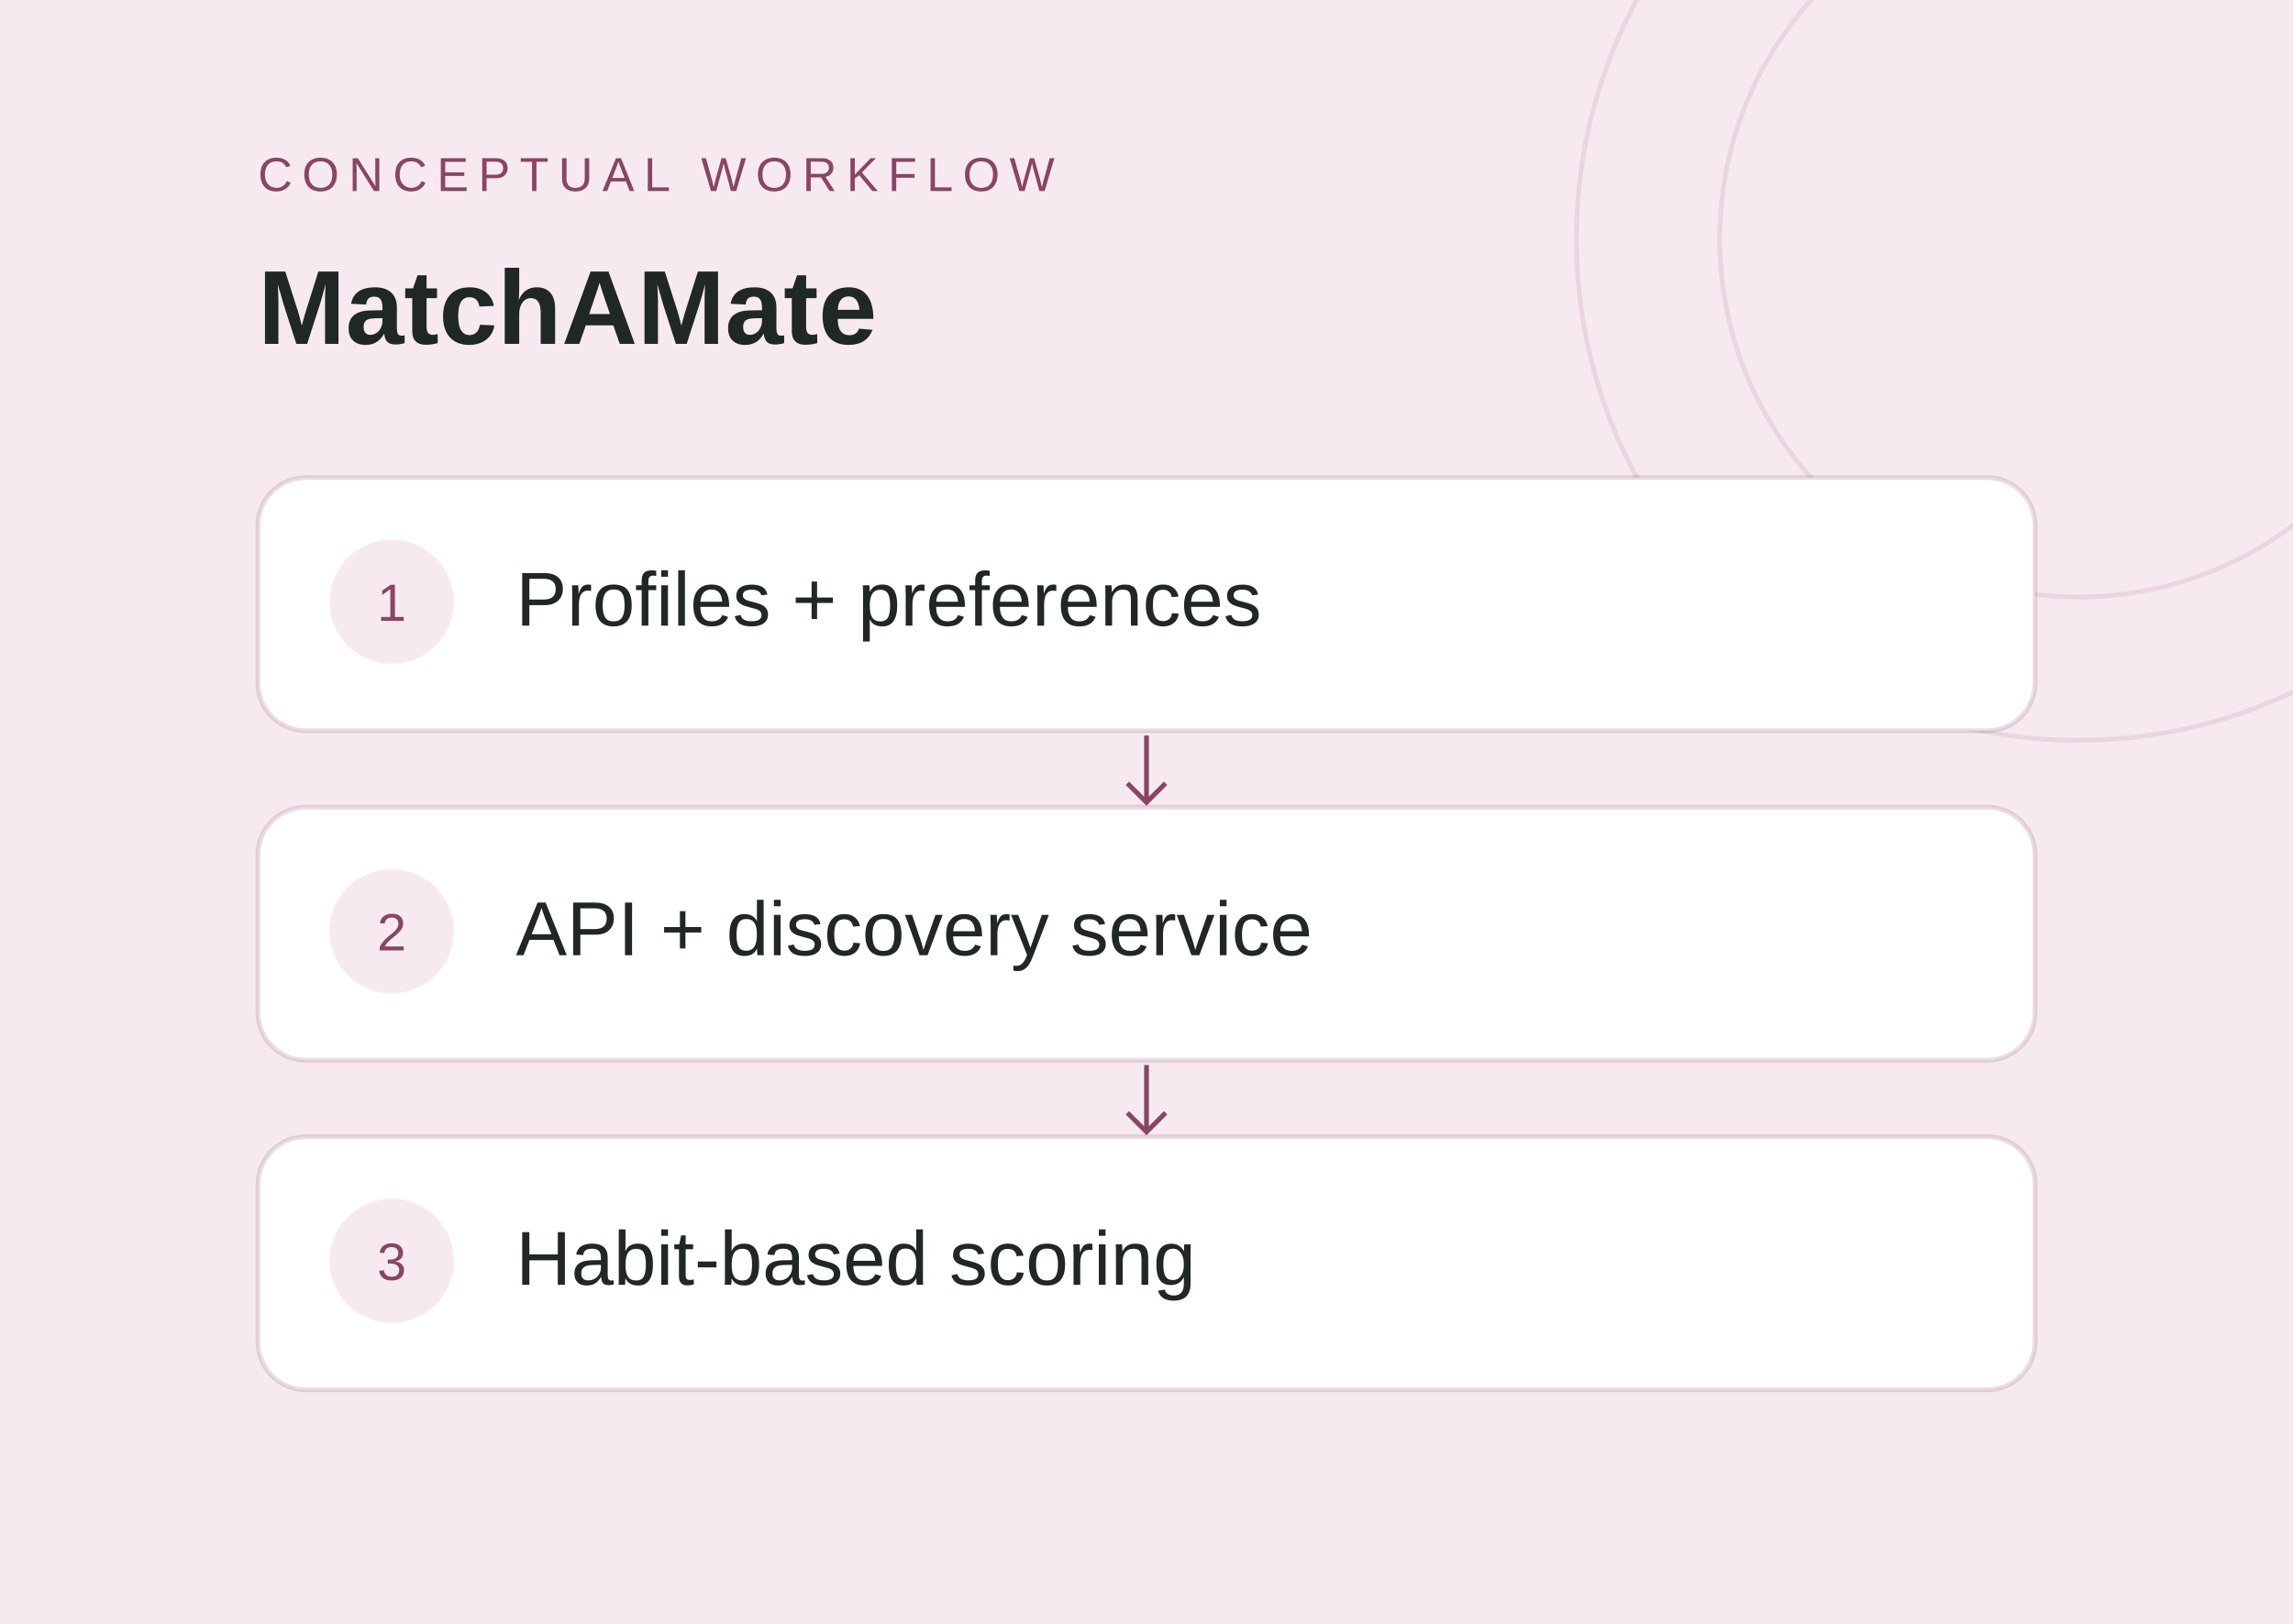
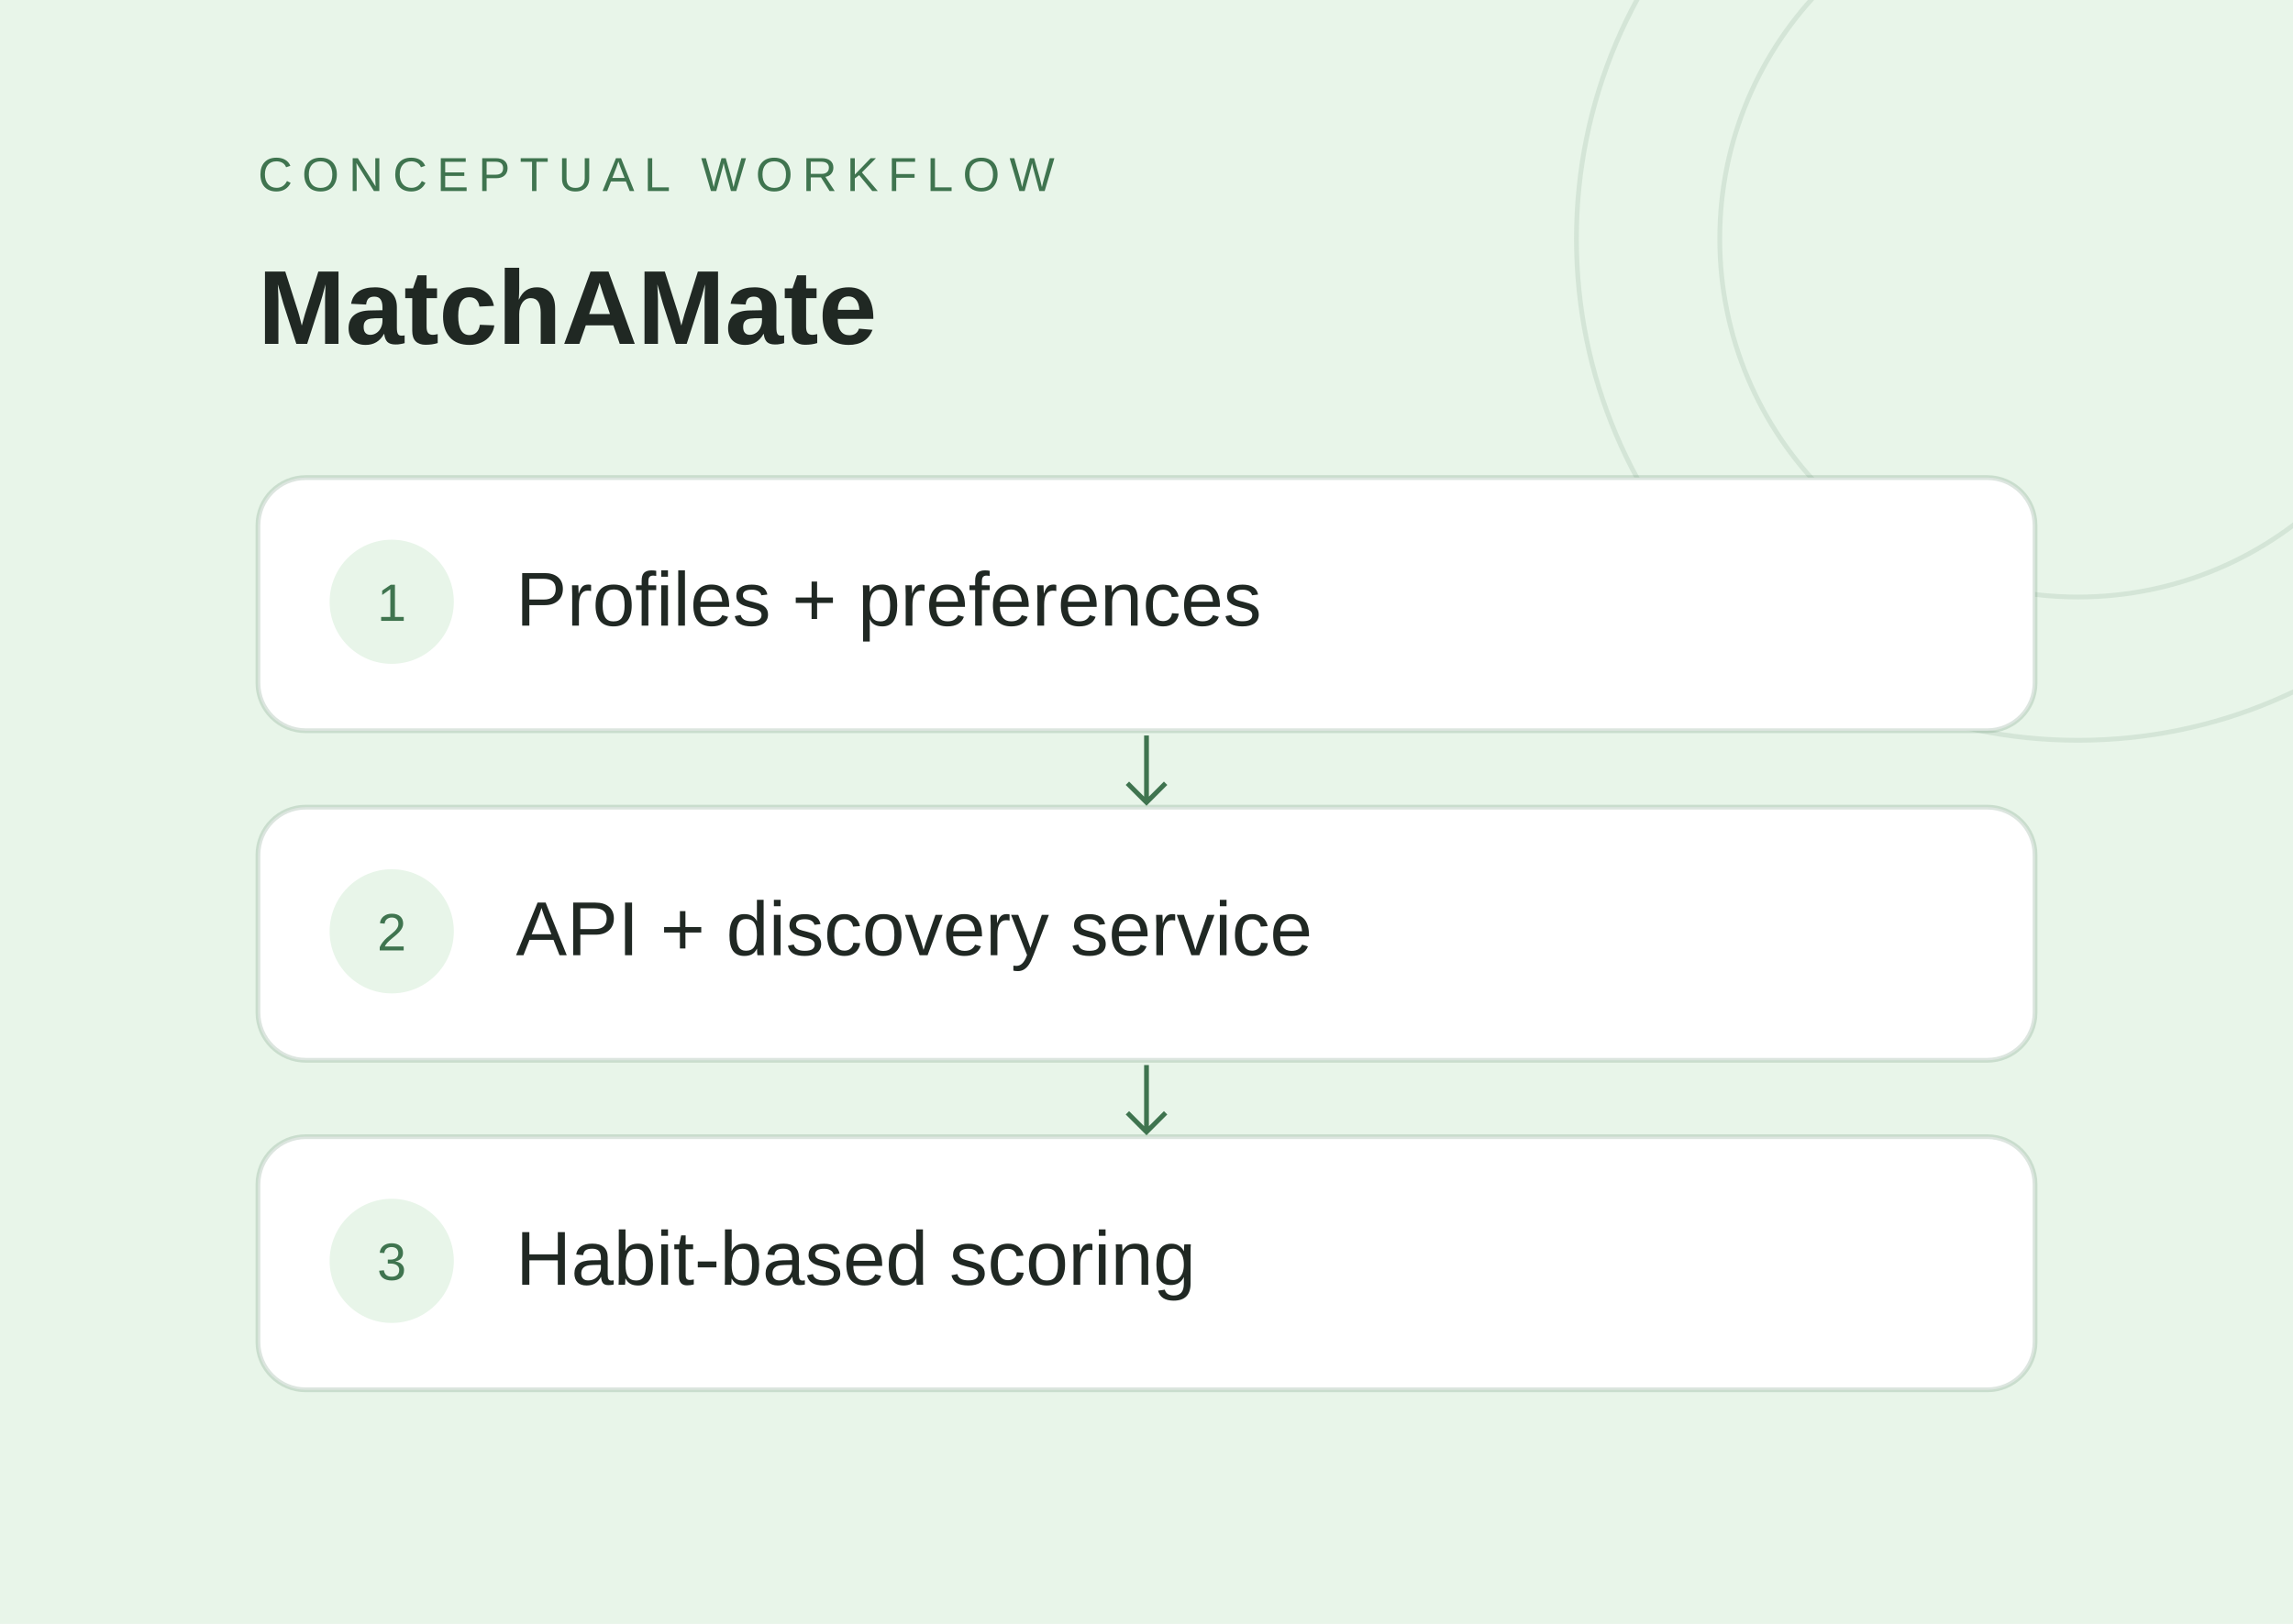
<svg xmlns="http://www.w3.org/2000/svg" viewBox="0 0 480 340" role="img" aria-labelledby="title desc">
-   <rect width="480" height="340" fill="#f6eaf0" />
-   <circle cx="435" cy="50" r="105" fill="none" stroke="#8a4564" stroke-opacity=".12" />
-   <circle cx="435" cy="50" r="75" fill="none" stroke="#8a4564" stroke-opacity=".12" />
+   <rect width="480" height="340" fill="#e8f5e9" />
+   <circle cx="435" cy="50" r="105" fill="none" stroke="#3f744f" stroke-opacity=".12" />
+   <circle cx="435" cy="50" r="75" fill="none" stroke="#3f744f" stroke-opacity=".12" />
  <g font-family="Arial, sans-serif">
-     <text x="54" y="40" font-size="10" letter-spacing="2" fill="#8a4564">CONCEPTUAL WORKFLOW</text>
+     <text x="54" y="40" font-size="10" letter-spacing="2" fill="#3f744f">CONCEPTUAL WORKFLOW</text>
    <text x="54" y="72" font-size="22" font-weight="600" fill="#202823">MatchAMate</text>
-     <rect x="54" y="100" width="372" height="53" rx="10" fill="white" stroke="#8a4564" stroke-opacity=".18" />
-     <circle cx="82" cy="126" r="13" fill="#f6eaf0" />
-     <text x="82" y="130" text-anchor="middle" font-size="11" fill="#8a4564">1</text>
+     <rect x="54" y="100" width="372" height="53" rx="10" fill="white" stroke="#3f744f" stroke-opacity=".18" />
+     <circle cx="82" cy="126" r="13" fill="#e8f5e9" />
+     <text x="82" y="130" text-anchor="middle" font-size="11" fill="#3f744f">1</text>
    <text x="108" y="131" font-size="16" fill="#202823">Profiles + preferences</text>
-     <path d="M240 154v14m-4-4 4 4 4-4" fill="none" stroke="#8a4564" />
-     <rect x="54" y="169" width="372" height="53" rx="10" fill="white" stroke="#8a4564" stroke-opacity=".18" />
-     <circle cx="82" cy="195" r="13" fill="#f6eaf0" />
-     <text x="82" y="199" text-anchor="middle" font-size="11" fill="#8a4564">2</text>
+     <path d="M240 154v14m-4-4 4 4 4-4" fill="none" stroke="#3f744f" />
+     <rect x="54" y="169" width="372" height="53" rx="10" fill="white" stroke="#3f744f" stroke-opacity=".18" />
+     <circle cx="82" cy="195" r="13" fill="#e8f5e9" />
+     <text x="82" y="199" text-anchor="middle" font-size="11" fill="#3f744f">2</text>
    <text x="108" y="200" font-size="16" fill="#202823">API + discovery service</text>
-     <path d="M240 223v14m-4-4 4 4 4-4" fill="none" stroke="#8a4564" />
-     <rect x="54" y="238" width="372" height="53" rx="10" fill="white" stroke="#8a4564" stroke-opacity=".18" />
-     <circle cx="82" cy="264" r="13" fill="#f6eaf0" />
-     <text x="82" y="268" text-anchor="middle" font-size="11" fill="#8a4564">3</text>
+     <path d="M240 223v14m-4-4 4 4 4-4" fill="none" stroke="#3f744f" />
+     <rect x="54" y="238" width="372" height="53" rx="10" fill="white" stroke="#3f744f" stroke-opacity=".18" />
+     <circle cx="82" cy="264" r="13" fill="#e8f5e9" />
+     <text x="82" y="268" text-anchor="middle" font-size="11" fill="#3f744f">3</text>
    <text x="108" y="269" font-size="16" fill="#202823">Habit-based scoring</text>
  </g>
</svg>
